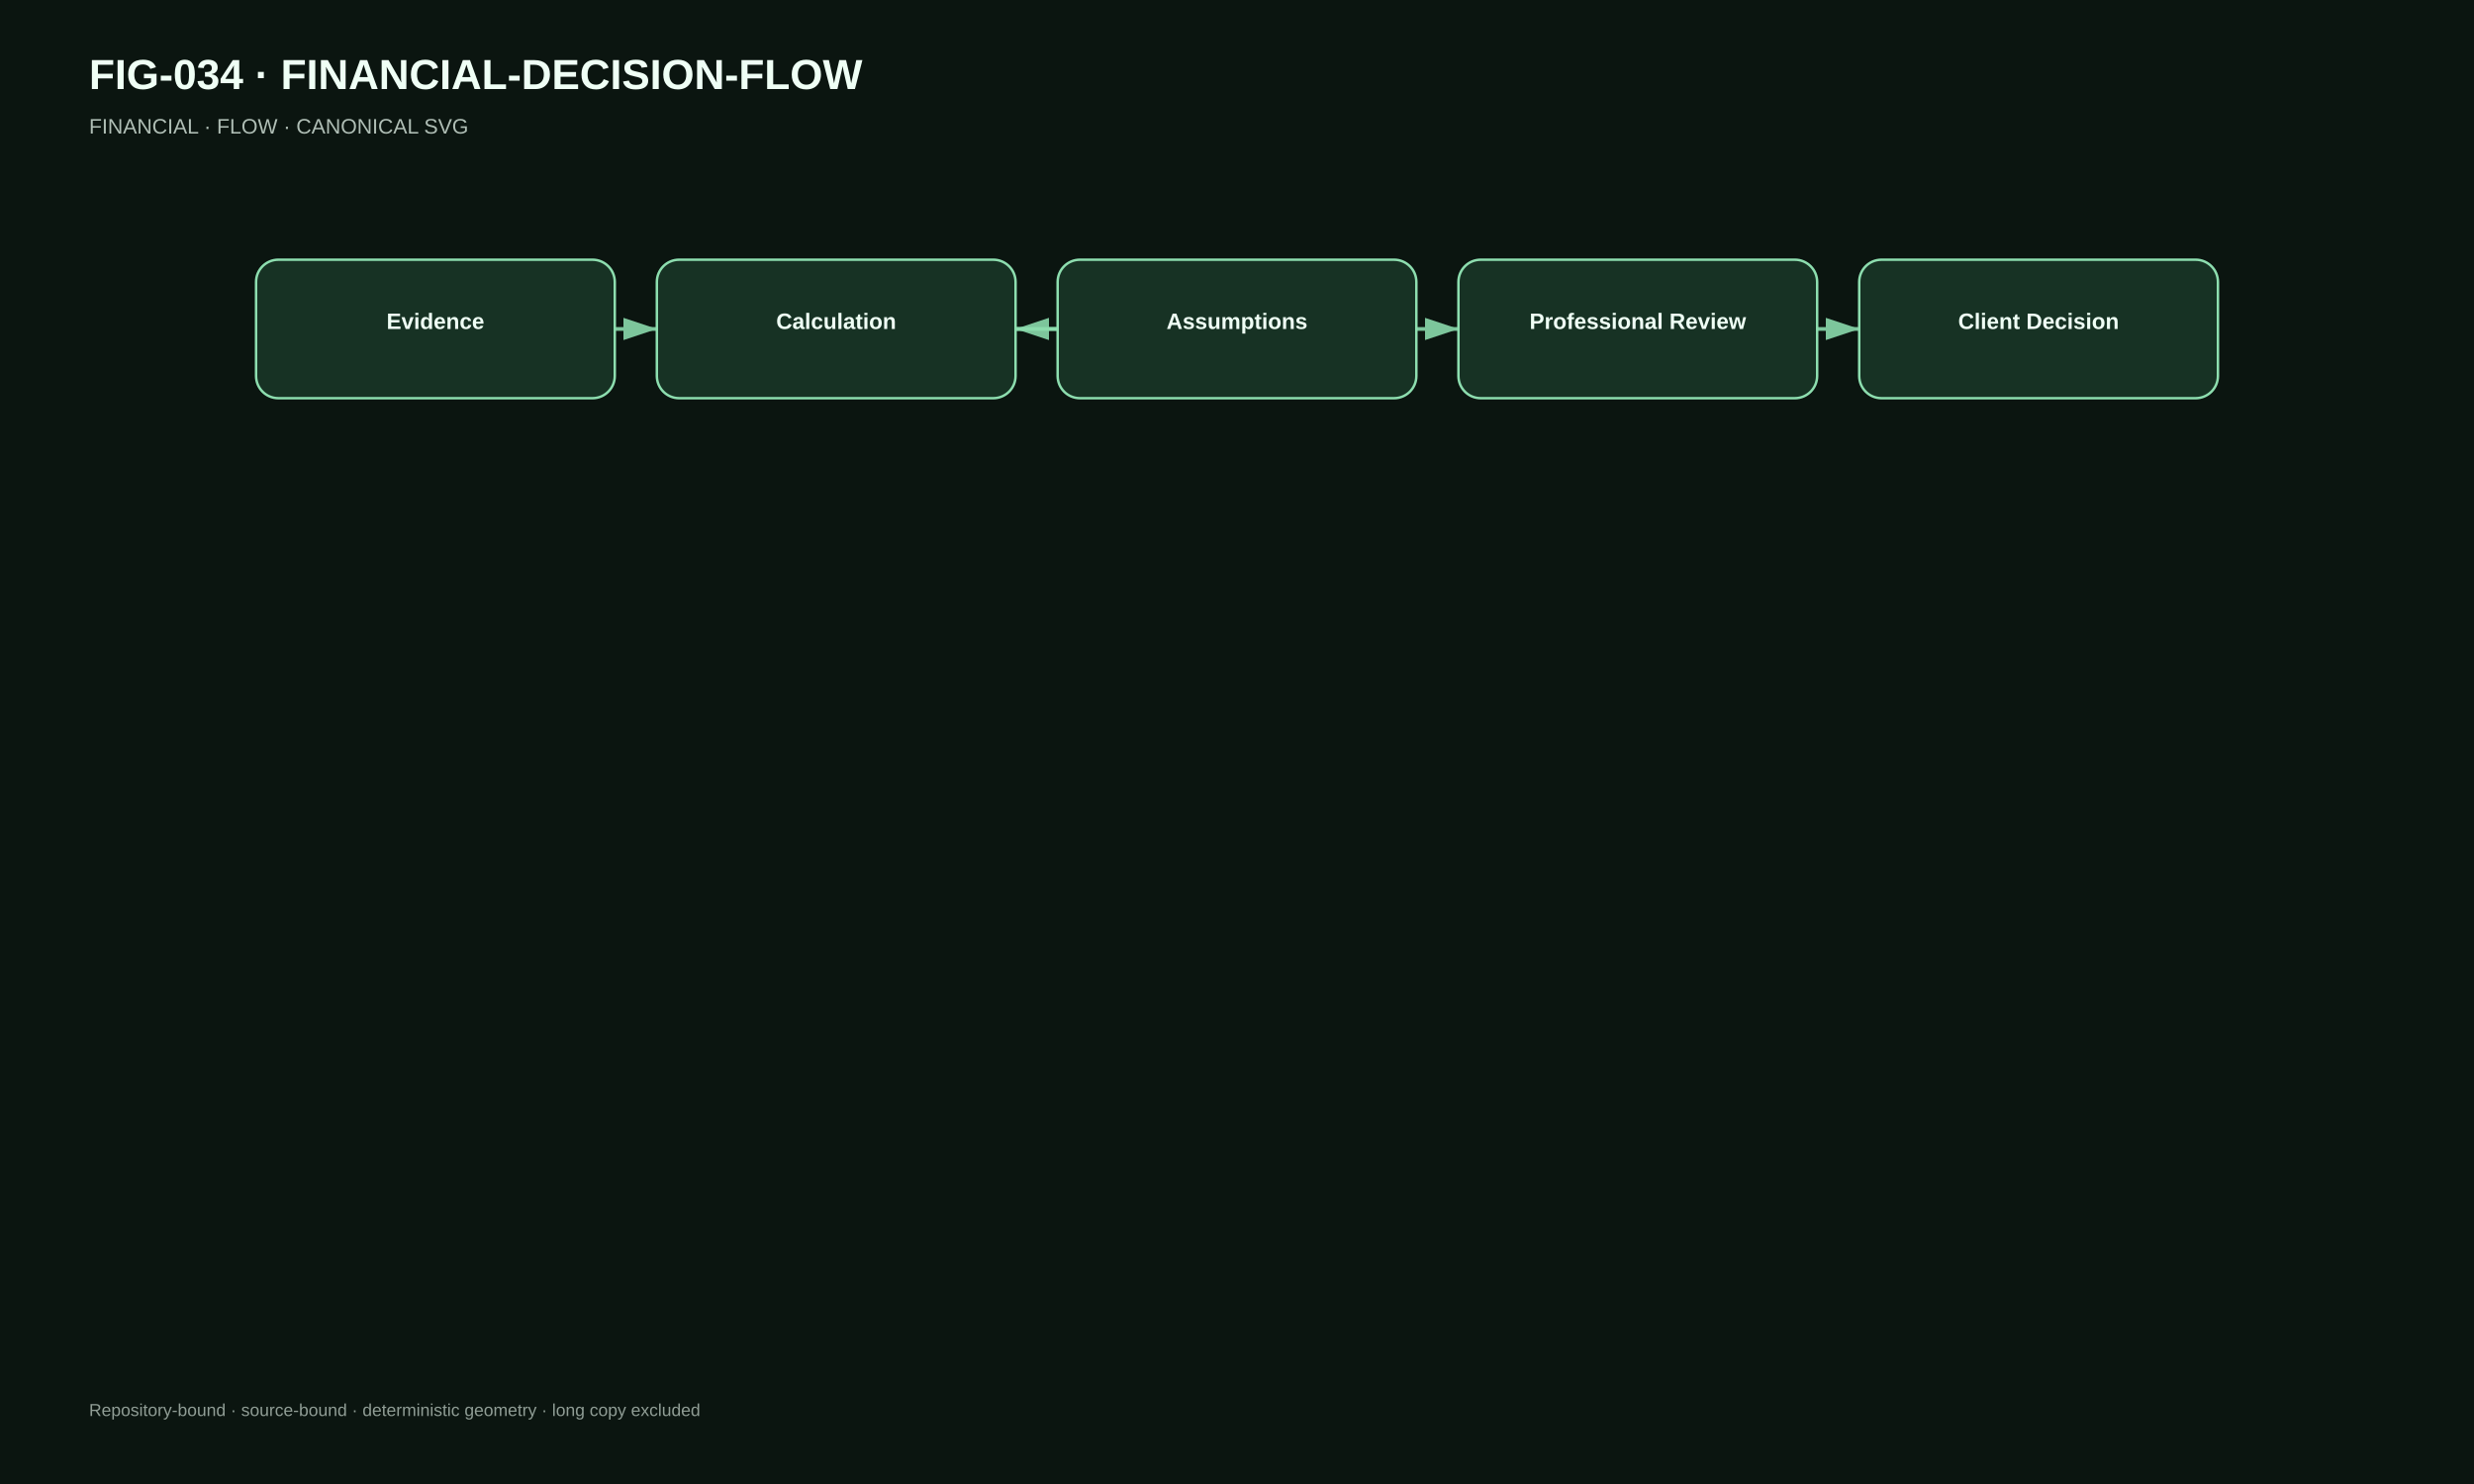
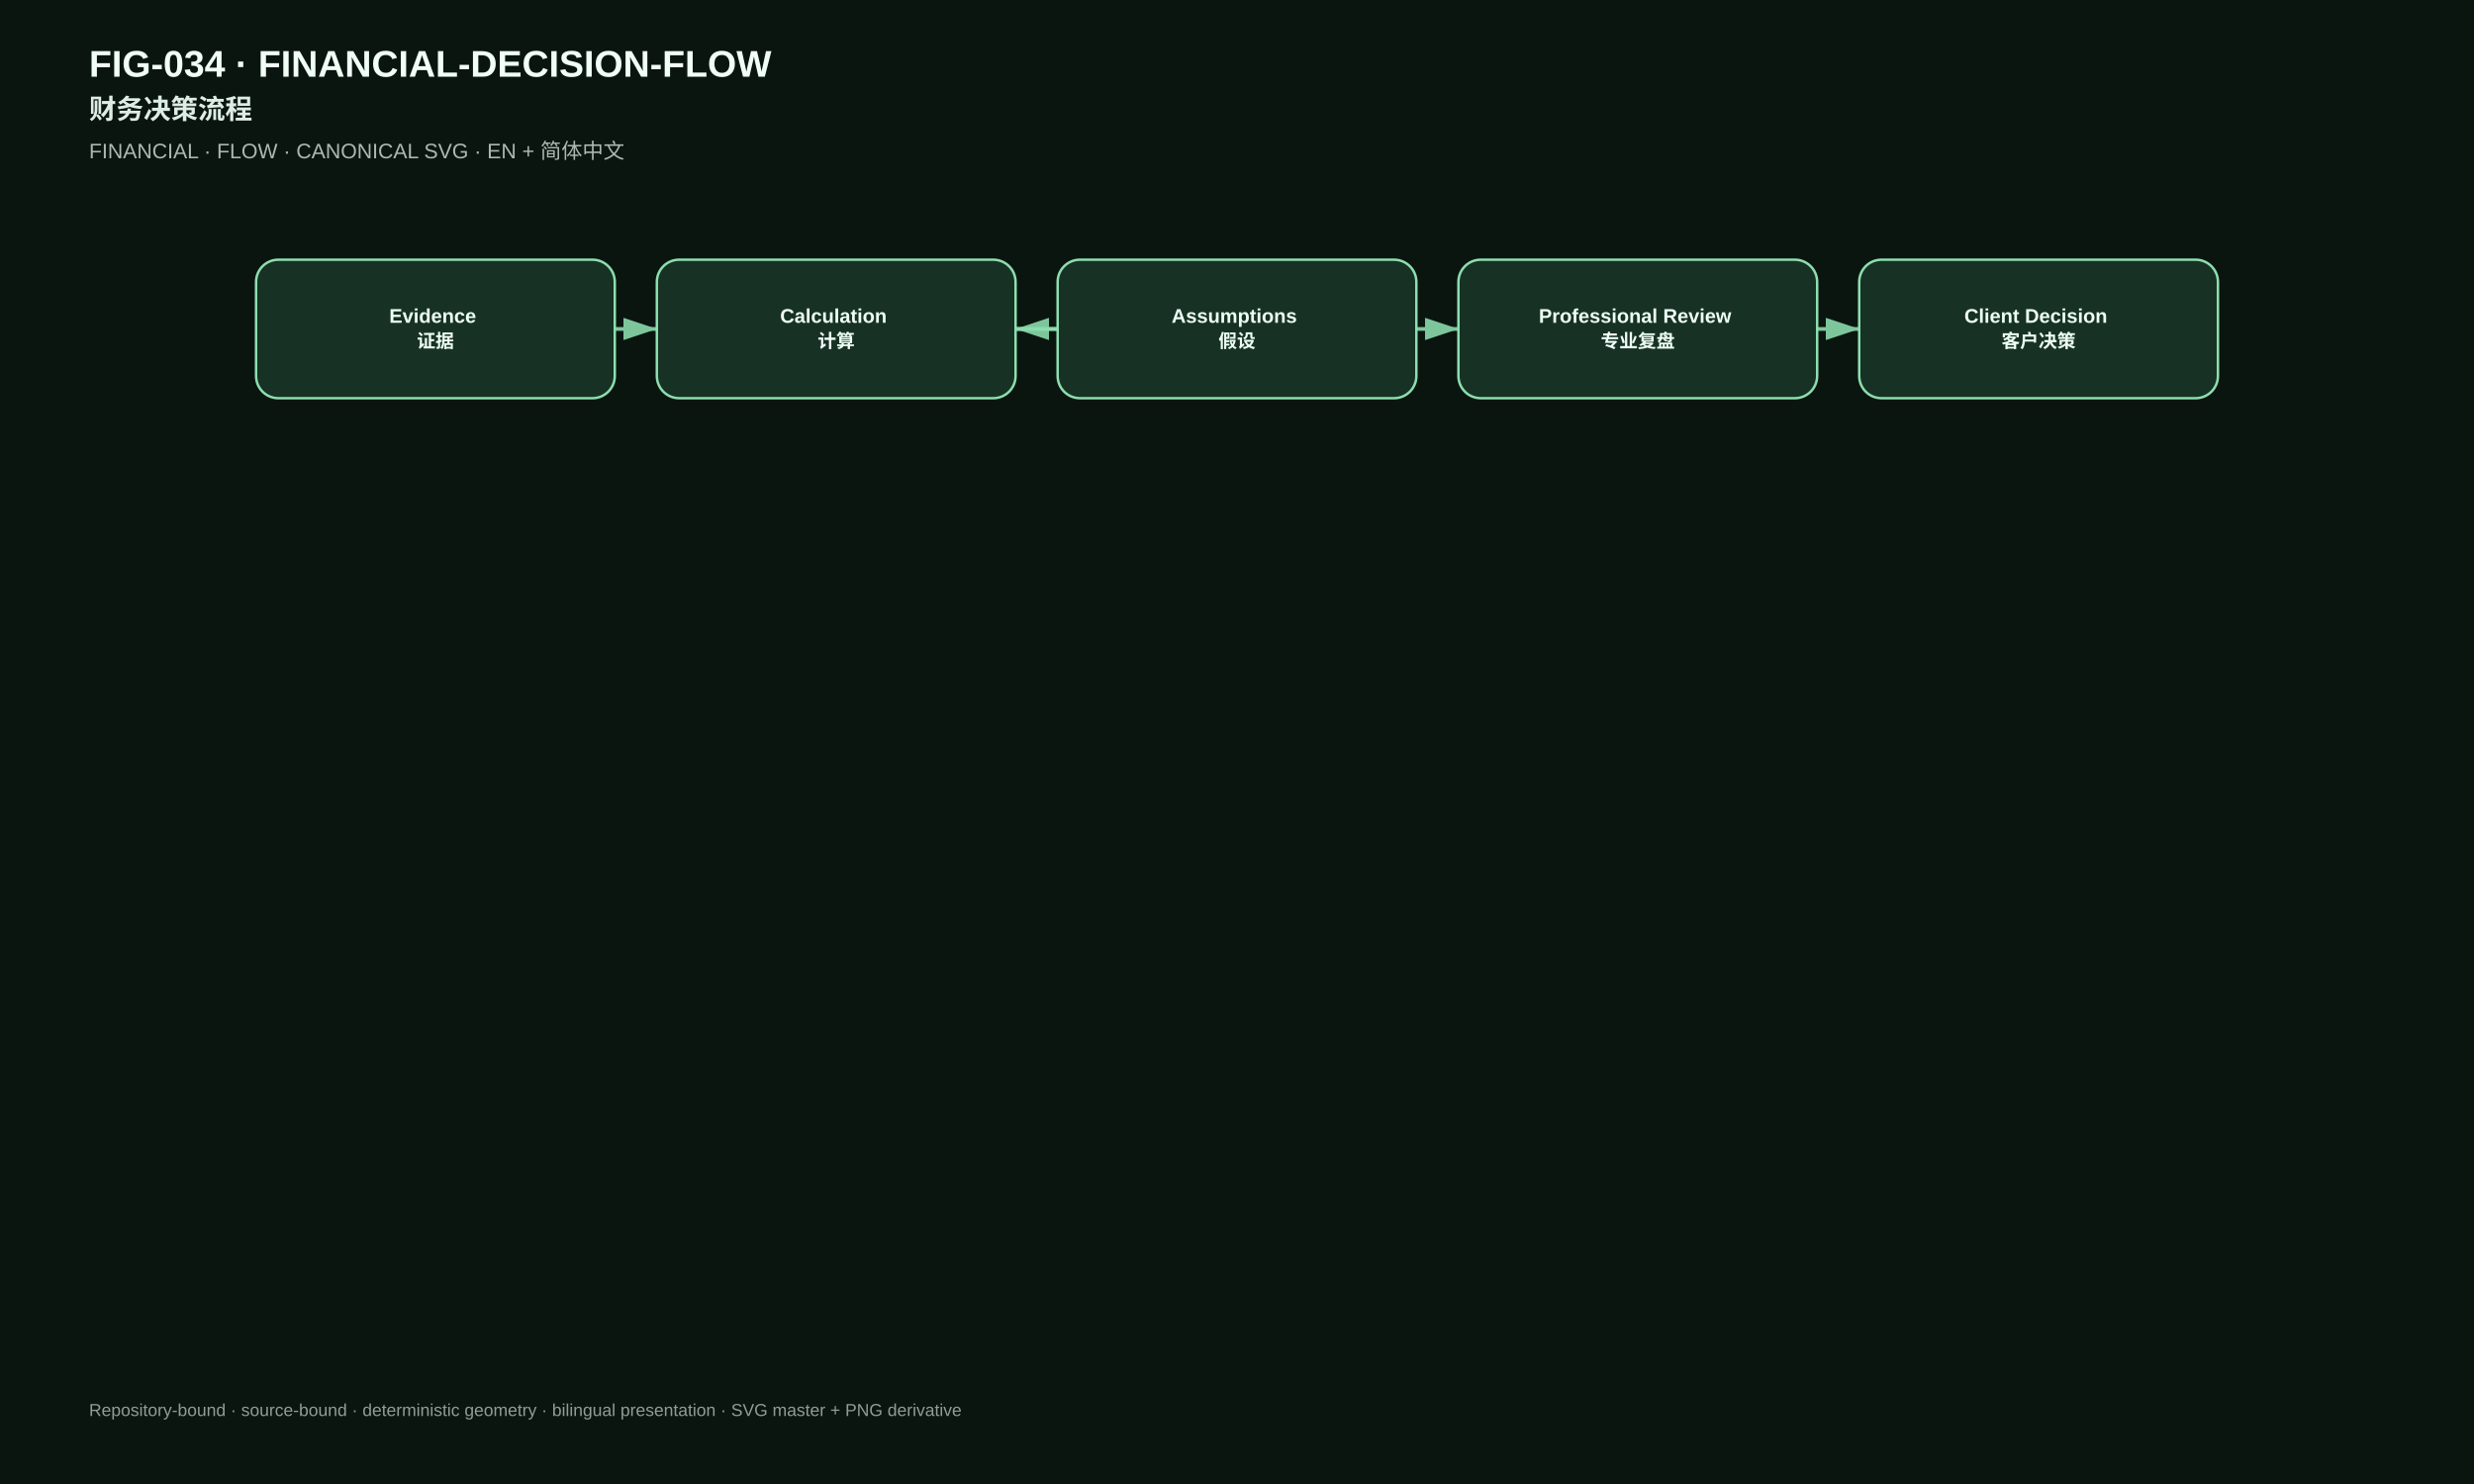
- <svg xmlns="http://www.w3.org/2000/svg" viewBox="0 0 2000 1200" width="2000" height="1200" data-figure-id="FIG-034" data-renderer-version="FIG-RENDERER-1.0.0" data-style-version="FIG-STYLE-1.0.0">
+ <svg xmlns="http://www.w3.org/2000/svg" viewBox="0 0 2000 1200" width="2000" height="1200" data-figure-id="FIG-034" data-renderer-version="FIG-RENDERER-1.1.0" data-style-version="FIG-STYLE-1.1.0" data-presentation-locales="en,zh-Hans">
  <defs>
    <marker id="arrow" markerWidth="10" markerHeight="10" refX="9" refY="3" orient="auto" markerUnits="strokeWidth">
      <path d="M0,0 L0,6 L9,3 z" fill="#8ddeaf" />
    </marker>
  </defs>
  <rect width="100%" height="100%" fill="#0b1510" />
-   <text x="72" y="72" fill="#effff5" font-family="Arial, Helvetica, sans-serif" font-size="34" font-weight="700">FIG-034 · FINANCIAL-DECISION-FLOW</text>
-   <text x="72" y="108" fill="#effff5" opacity="0.72" font-family="Arial, Helvetica, sans-serif" font-size="17">FINANCIAL · FLOW · CANONICAL SVG</text>
+   <text x="72" y="62" fill="#effff5" font-family="Arial, 'Noto Sans CJK SC', 'Microsoft YaHei', sans-serif" font-size="30" font-weight="700">FIG-034 · FINANCIAL-DECISION-FLOW</text>
+   <text x="72" y="96" fill="#effff5" opacity="0.92" font-family="Arial, 'Noto Sans CJK SC', 'Microsoft YaHei', sans-serif" font-size="22" font-weight="600" data-localized-title="zh-Hans">财务决策流程</text>
+   <text x="72" y="128" fill="#effff5" opacity="0.70" font-family="Arial, 'Noto Sans CJK SC', 'Microsoft YaHei', sans-serif" font-size="17">FINANCIAL · FLOW · CANONICAL SVG · EN + 简体中文</text>
  <g id="edge-FIG-034-E01" data-from="FIG-034-N01" data-to="FIG-034-N02" data-relation="INPUT_TO">
    <path d="M 497 266 L 514 266 L 514 266 L 531 266" fill="none" stroke="#8ddeaf" stroke-width="3" stroke-linejoin="round" marker-end="url(#arrow)" opacity="0.88" />
  </g>
  <g id="edge-FIG-034-E02" data-from="FIG-034-N03" data-to="FIG-034-N02" data-relation="QUALIFIES">
    <path d="M 855 266 L 838 266 L 838 266 L 821 266" fill="none" stroke="#8ddeaf" stroke-width="3" stroke-linejoin="round" marker-end="url(#arrow)" opacity="0.88" />
  </g>
  <g id="edge-FIG-034-E03" data-from="FIG-034-N02" data-to="FIG-034-N04" data-relation="REQUIRES">
    <path d="M 821 266 L 1000 266 L 1000 266 L 1179 266" fill="none" stroke="#8ddeaf" stroke-width="3" stroke-linejoin="round" marker-end="url(#arrow)" opacity="0.88" />
  </g>
  <g id="edge-FIG-034-E04" data-from="FIG-034-N04" data-to="FIG-034-N05" data-relation="SUPPORTS">
    <path d="M 1469 266 L 1486 266 L 1486 266 L 1503 266" fill="none" stroke="#8ddeaf" stroke-width="3" stroke-linejoin="round" marker-end="url(#arrow)" opacity="0.88" />
  </g>
-   <g id="node-FIG-034-N01" data-figure-node="FIG-034-N01" data-semantic-key="EVIDENCE">
+   <g id="node-FIG-034-N01" data-figure-node="FIG-034-N01" data-semantic-key="EVIDENCE" data-canonical-label="Evidence" data-localized-label="证据">
    <rect x="207" y="210" width="290" height="112" rx="18" fill="#173224" stroke="#8ddeaf" stroke-width="2" />
-     <text x="352" y="266" text-anchor="middle" fill="#effff5" font-family="Arial, Helvetica, sans-serif" font-size="18" font-weight="700">
+     <text x="352" y="261" text-anchor="middle" fill="#effff5" font-family="Arial, 'Noto Sans CJK SC', 'Microsoft YaHei', sans-serif" font-size="16" font-weight="700">
      <tspan x="352" dy="0">Evidence</tspan>
+       <tspan x="352" dy="20" font-size="15" font-weight="600" opacity="0.86">证据</tspan>
    </text>
  </g>
-   <g id="node-FIG-034-N02" data-figure-node="FIG-034-N02" data-semantic-key="CALCULATION">
+   <g id="node-FIG-034-N02" data-figure-node="FIG-034-N02" data-semantic-key="CALCULATION" data-canonical-label="Calculation" data-localized-label="计算">
    <rect x="531" y="210" width="290" height="112" rx="18" fill="#173224" stroke="#8ddeaf" stroke-width="2" />
-     <text x="676" y="266" text-anchor="middle" fill="#effff5" font-family="Arial, Helvetica, sans-serif" font-size="18" font-weight="700">
+     <text x="676" y="261" text-anchor="middle" fill="#effff5" font-family="Arial, 'Noto Sans CJK SC', 'Microsoft YaHei', sans-serif" font-size="16" font-weight="700">
      <tspan x="676" dy="0">Calculation</tspan>
+       <tspan x="676" dy="20" font-size="15" font-weight="600" opacity="0.86">计算</tspan>
    </text>
  </g>
-   <g id="node-FIG-034-N03" data-figure-node="FIG-034-N03" data-semantic-key="ASSUMPTIONS">
+   <g id="node-FIG-034-N03" data-figure-node="FIG-034-N03" data-semantic-key="ASSUMPTIONS" data-canonical-label="Assumptions" data-localized-label="假设">
    <rect x="855" y="210" width="290" height="112" rx="18" fill="#173224" stroke="#8ddeaf" stroke-width="2" />
-     <text x="1000" y="266" text-anchor="middle" fill="#effff5" font-family="Arial, Helvetica, sans-serif" font-size="18" font-weight="700">
+     <text x="1000" y="261" text-anchor="middle" fill="#effff5" font-family="Arial, 'Noto Sans CJK SC', 'Microsoft YaHei', sans-serif" font-size="16" font-weight="700">
      <tspan x="1000" dy="0">Assumptions</tspan>
+       <tspan x="1000" dy="20" font-size="15" font-weight="600" opacity="0.86">假设</tspan>
    </text>
  </g>
-   <g id="node-FIG-034-N04" data-figure-node="FIG-034-N04" data-semantic-key="PRO_REVIEW">
+   <g id="node-FIG-034-N04" data-figure-node="FIG-034-N04" data-semantic-key="PRO_REVIEW" data-canonical-label="Professional Review" data-localized-label="专业复盘">
    <rect x="1179" y="210" width="290" height="112" rx="18" fill="#173224" stroke="#8ddeaf" stroke-width="2" />
-     <text x="1324" y="266" text-anchor="middle" fill="#effff5" font-family="Arial, Helvetica, sans-serif" font-size="18" font-weight="700">
+     <text x="1324" y="261" text-anchor="middle" fill="#effff5" font-family="Arial, 'Noto Sans CJK SC', 'Microsoft YaHei', sans-serif" font-size="16" font-weight="700">
      <tspan x="1324" dy="0">Professional Review</tspan>
+       <tspan x="1324" dy="20" font-size="15" font-weight="600" opacity="0.86">专业复盘</tspan>
    </text>
  </g>
-   <g id="node-FIG-034-N05" data-figure-node="FIG-034-N05" data-semantic-key="CLIENT_DECISION">
+   <g id="node-FIG-034-N05" data-figure-node="FIG-034-N05" data-semantic-key="CLIENT_DECISION" data-canonical-label="Client Decision" data-localized-label="客户决策">
    <rect x="1503" y="210" width="290" height="112" rx="18" fill="#173224" stroke="#8ddeaf" stroke-width="2" />
-     <text x="1648" y="266" text-anchor="middle" fill="#effff5" font-family="Arial, Helvetica, sans-serif" font-size="18" font-weight="700">
+     <text x="1648" y="261" text-anchor="middle" fill="#effff5" font-family="Arial, 'Noto Sans CJK SC', 'Microsoft YaHei', sans-serif" font-size="16" font-weight="700">
      <tspan x="1648" dy="0">Client Decision</tspan>
+       <tspan x="1648" dy="20" font-size="15" font-weight="600" opacity="0.86">客户决策</tspan>
    </text>
  </g>
-   <text x="72" y="1145" fill="#effff5" opacity="0.58" font-family="Arial, Helvetica, sans-serif" font-size="14">Repository-bound · source-bound · deterministic geometry · long copy excluded</text>
+   <text x="72" y="1145" fill="#effff5" opacity="0.58" font-family="Arial, 'Noto Sans CJK SC', 'Microsoft YaHei', sans-serif" font-size="14">Repository-bound · source-bound · deterministic geometry · bilingual presentation · SVG master + PNG derivative</text>
</svg>
